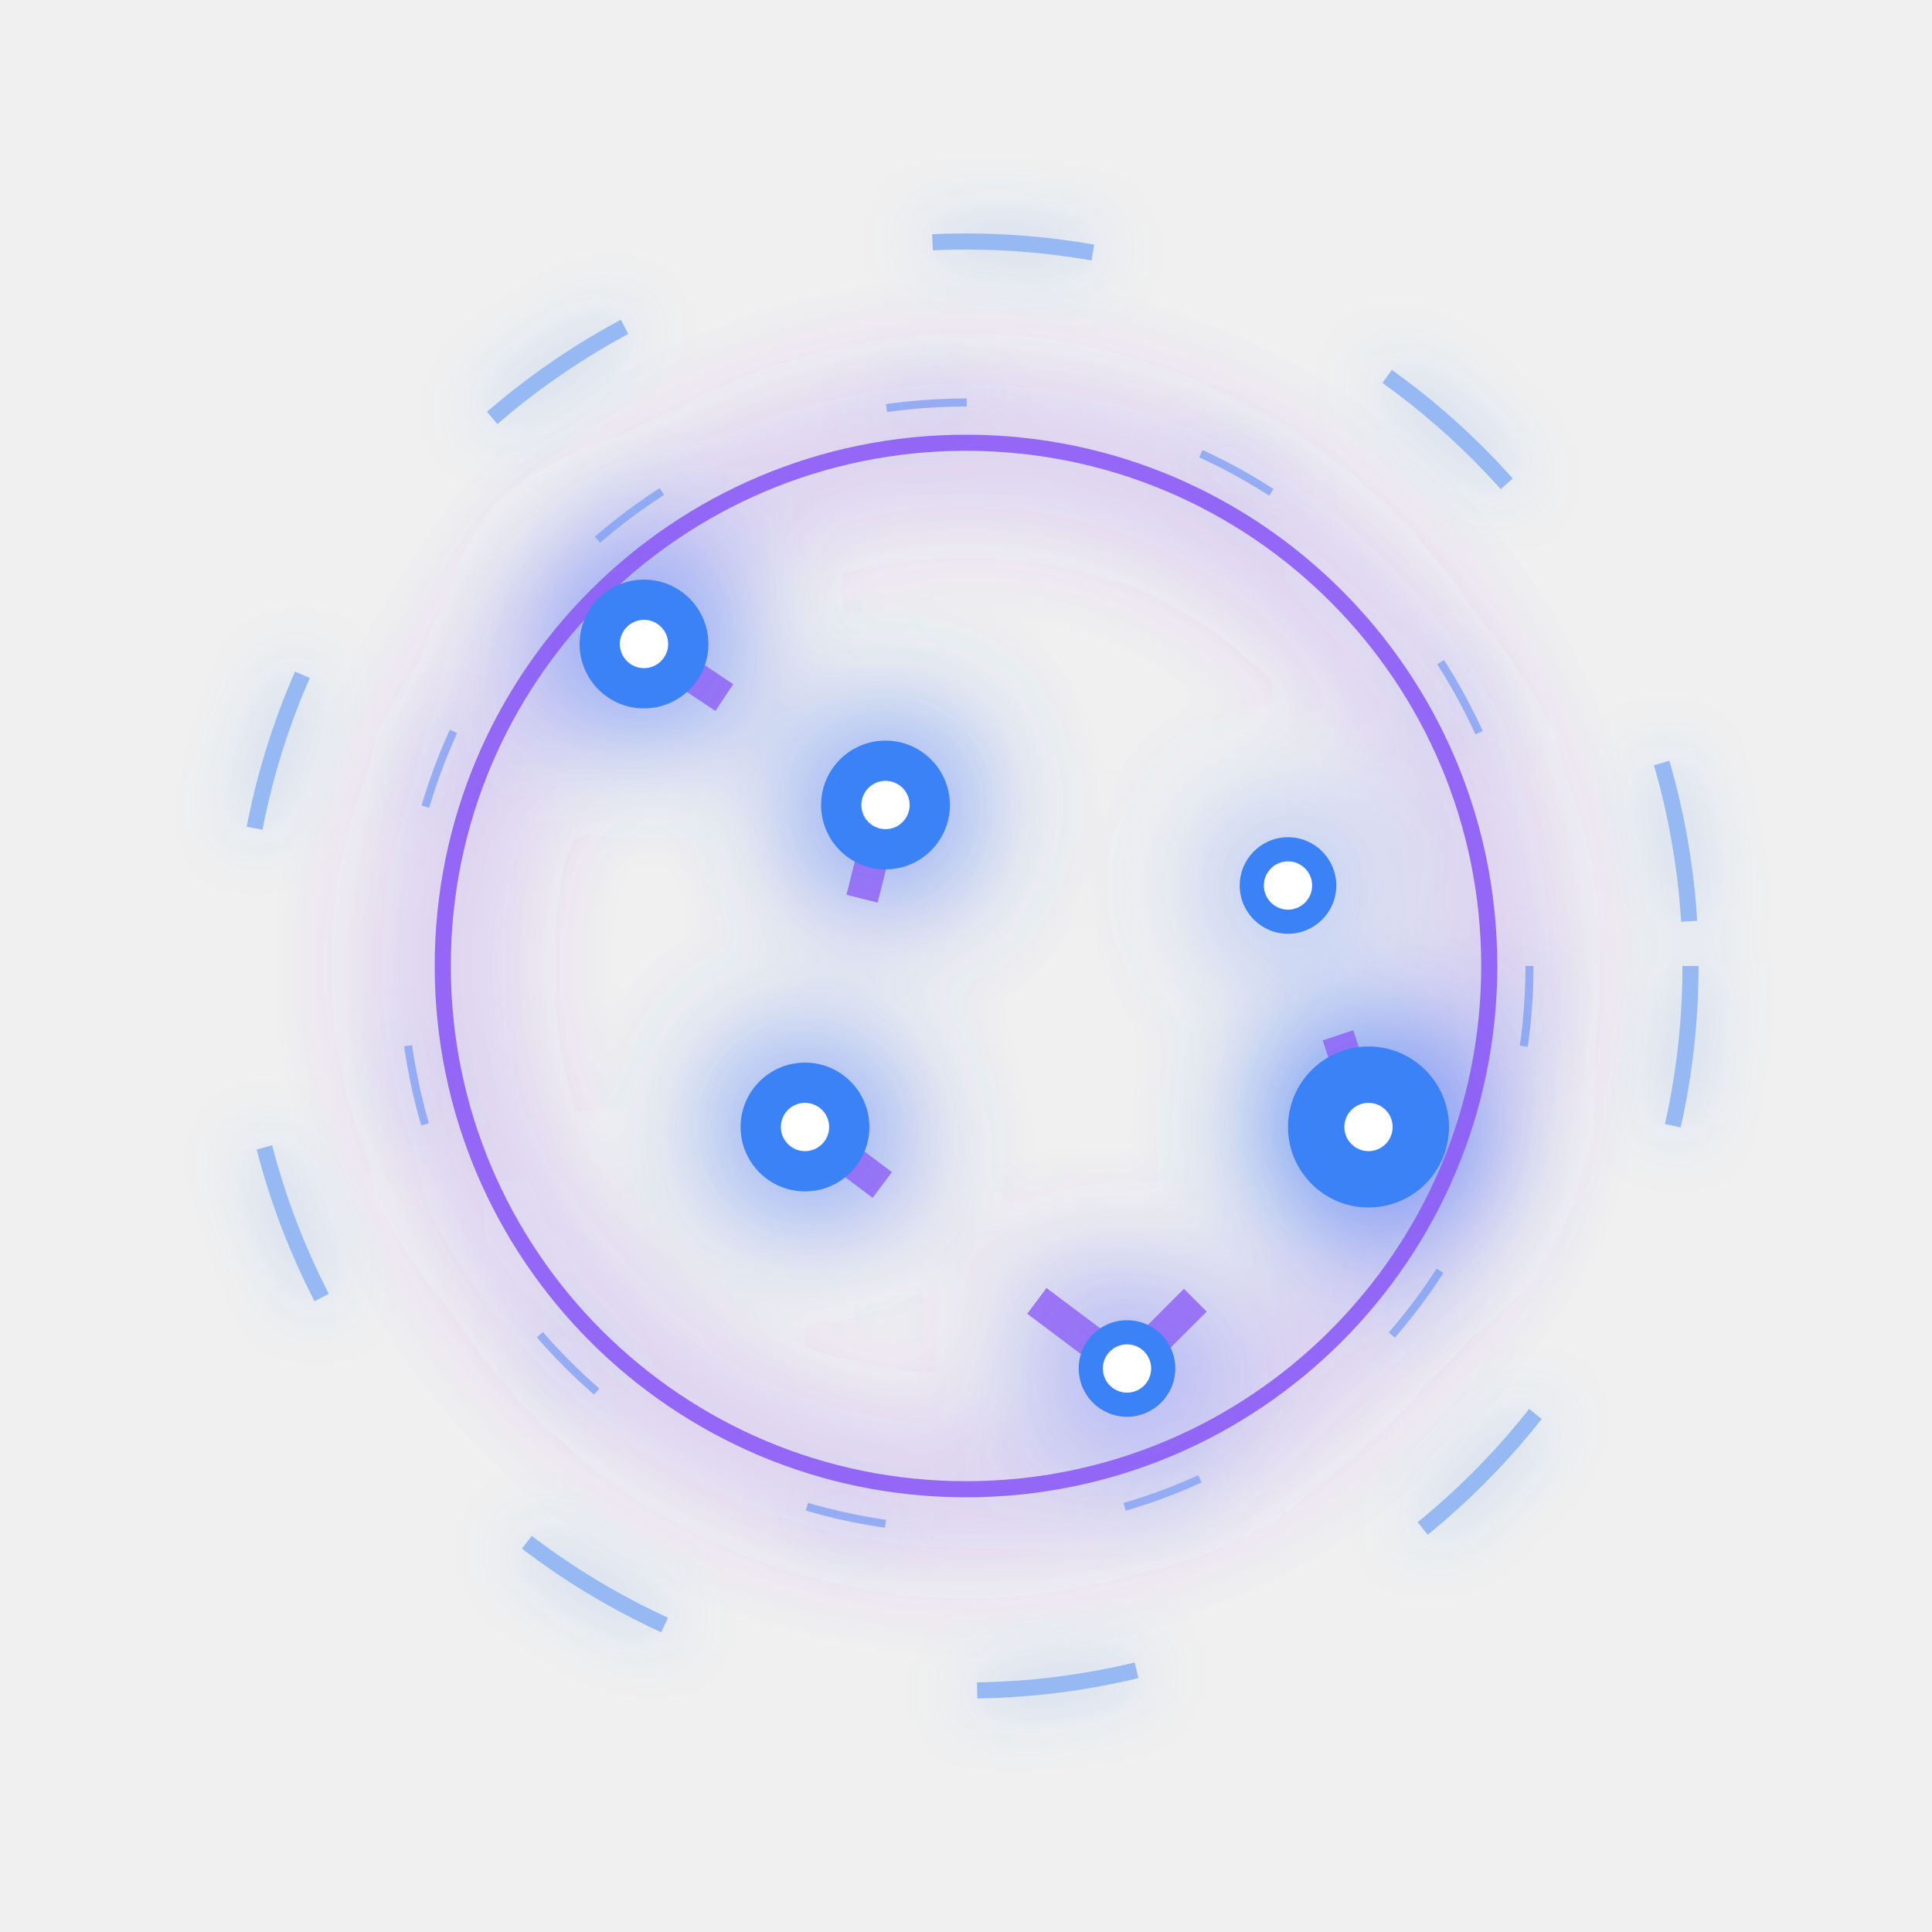
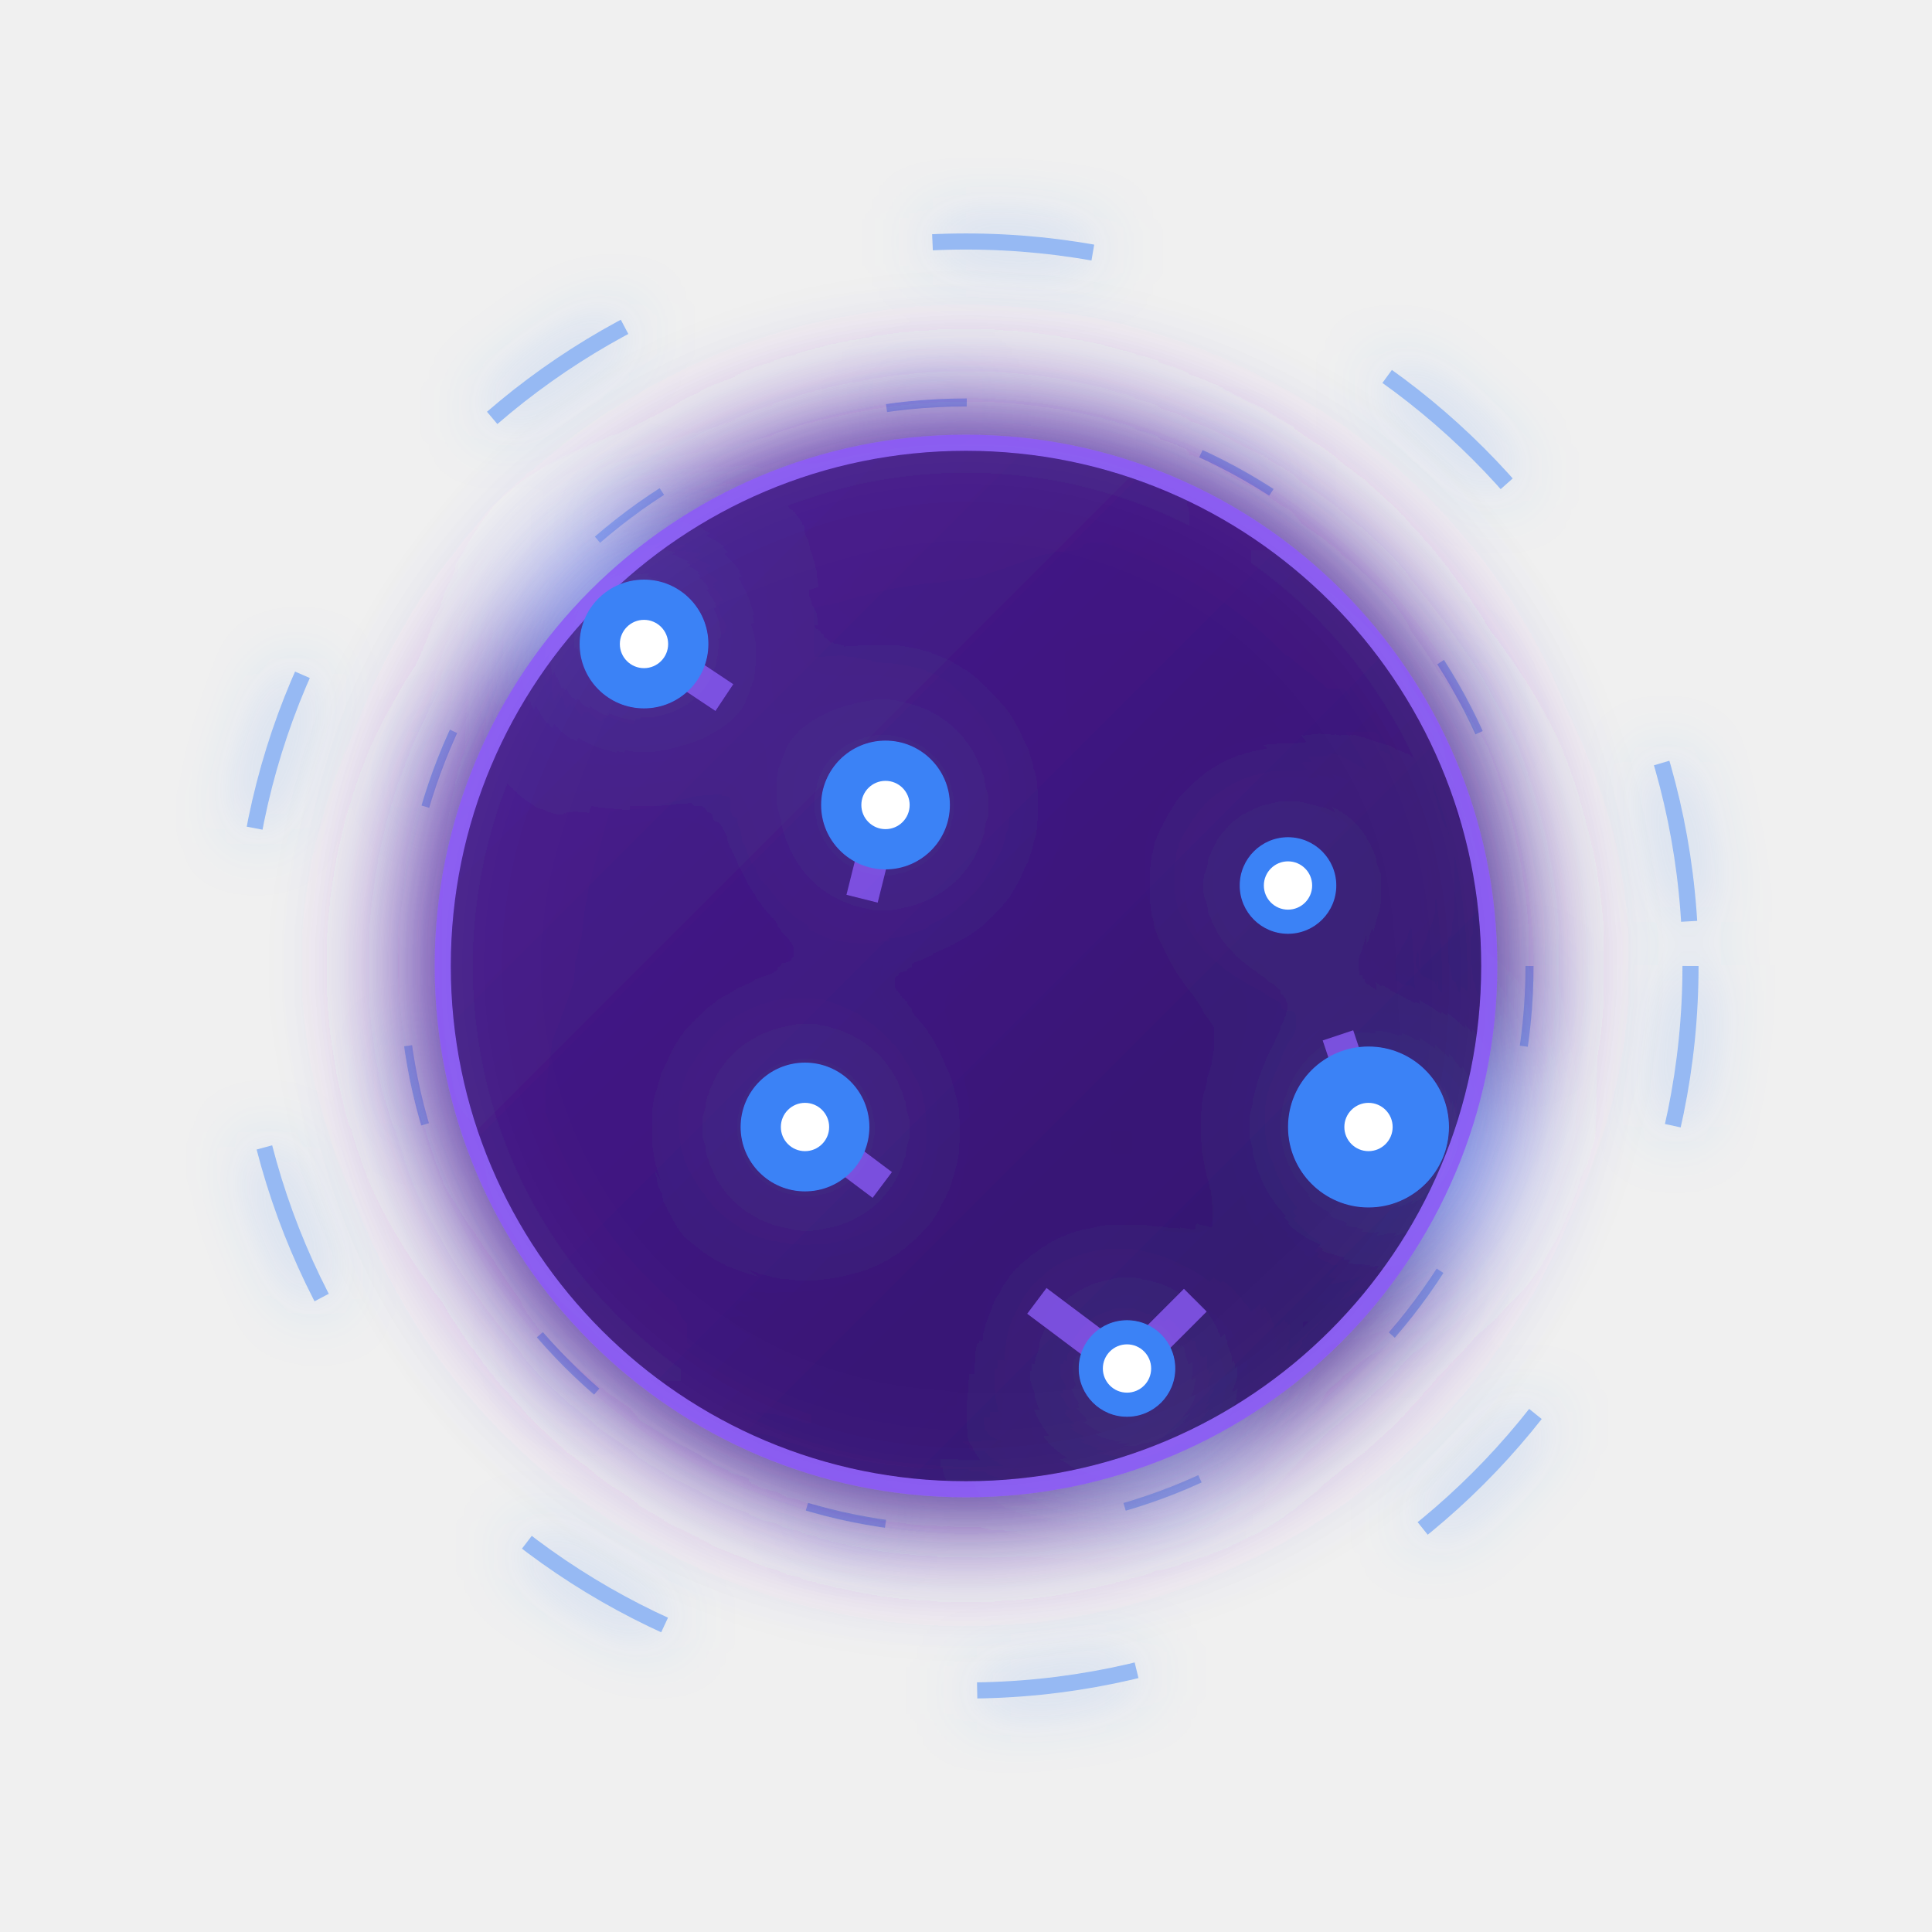
<svg xmlns="http://www.w3.org/2000/svg" viewBox="0 0 240 240" class="w-full h-full">
  <style>body { font-family: system-ui, -apple-system, sans-serif; transition: background-color 0.5s, color 0.5s; }
    /* 全局星座基础动画 */
    .node-fire { animation: f-flicker 0.2s infinite alternate; }
    .line-fire { stroke-dasharray: 10 10; animation: f-flow 1s linear infinite; }
    .node-air { animation: a-pulse 1s infinite alternate; }

    /* 水象专属强化 */
    .wrap-water { animation: w-float 4s ease-in-out infinite alternate; }
    .node-water { animation: w-glow 1.5s ease-in-out infinite alternate; }
    .line-water { stroke-dasharray: 12 24; animation: w-flow 2s linear infinite; }
    .node-water-ripple { animation: w-ripple 2s infinite cubic-bezier(0.4, 0, 0.2, 1); }

    /* 土象专属强化 */
    .node-earth { animation: e-pulse 2s cubic-bezier(0.4, 0, 0.6, 1) infinite; }
    .line-earth { stroke-dasharray: 20 40; animation: e-flow 2s linear infinite; }
    .e-scan-line { animation: e-scan 3s linear infinite; }
    .e-rot-box { transform-origin: 120px 120px; animation: e-rot 10s cubic-bezier(0.68, -0.55, 0.265, 1.55) infinite; }

    @keyframes f-flicker { 0% { opacity: 0.6; transform: scale(0.9); } 100% { opacity: 1; transform: scale(1.2); } }
    @keyframes f-flow { 100% { stroke-dashoffset: -20; } }
    @keyframes a-pulse { 0% { opacity: 0.4; transform: scale(0.8); } 100% { opacity: 1; transform: scale(1.5); filter: brightness(1.5); } }

    /* 新增水象/土象关键帧 */
    @keyframes w-float { 0% { transform: translateY(-5px); } 100% { transform: translateY(5px); } }
    @keyframes w-glow { 0% { opacity: 0.5; transform: scale(0.8); } 100% { opacity: 1; transform: scale(1.3); filter: brightness(1.3); } }
    @keyframes w-ripple { 0% { r: 5px; opacity: 1; stroke-width: 4; } 100% { r: 35px; opacity: 0; stroke-width: 0; } }
    @keyframes w-flow { 100% { stroke-dashoffset: -36; } }

    @keyframes e-pulse { 0%, 100% { opacity: 1; transform: scale(1); } 50% { opacity: 0.4; transform: scale(0.6); } }
    @keyframes e-flow { 100% { stroke-dashoffset: -60; } }
    @keyframes e-scan { 0% { transform: translateY(-100px); opacity: 0; } 10%, 90% { opacity: 1; } 100% { transform: translateY(100px); opacity: 0; } }
    @keyframes e-rot { 100% { transform: rotate(90deg); } }
</style>
  <defs>
    <filter id="glow-neon-d" x="-50%" y="-50%" width="200%" height="200%">
      <feGaussianBlur stdDeviation="4" result="blur" />
      <feMerge>
        <feMergeNode in="blur" />
        <feMergeNode in="SourceGraphic" />
      </feMerge>
    </filter>
    <filter id="glow-intense-d" x="-50%" y="-50%" width="200%" height="200%">
      <feGaussianBlur stdDeviation="8" result="b1" />
      <feGaussianBlur stdDeviation="3" result="b2" />
      <feMerge>
        <feMergeNode in="b1" />
        <feMergeNode in="b2" />
        <feMergeNode in="SourceGraphic" />
      </feMerge>
    </filter>
    <filter id="glow-neon-l" x="-50%" y="-50%" width="200%" height="200%">
      <feDropShadow dx="0" dy="3" stdDeviation="4" flood-color="#000" flood-opacity="0.2" result="shadow" />
      <feGaussianBlur in="SourceGraphic" stdDeviation="2" result="glow" />
      <feMerge>
        <feMergeNode in="shadow" />
        <feMergeNode in="glow" />
        <feMergeNode in="SourceGraphic" />
      </feMerge>
    </filter>
    <filter id="glow-intense-l" x="-50%" y="-50%" width="200%" height="200%">
      <feDropShadow dx="0" dy="5" stdDeviation="6" flood-color="#000" flood-opacity="0.25" result="shadow" />
      <feGaussianBlur in="SourceGraphic" stdDeviation="4" result="b1" />
      <feGaussianBlur in="SourceGraphic" stdDeviation="1" result="b2" />
      <feMerge>
        <feMergeNode in="shadow" />
        <feMergeNode in="b1" />
        <feMergeNode in="b2" />
        <feMergeNode in="SourceGraphic" />
      </feMerge>
    </filter>
    <linearGradient id="bg-supreme-d" x1="0%" y1="0%" x2="100%" y2="100%">
      <stop offset="0%" stop-color="#2a2d3e" />
      <stop offset="100%" stop-color="#0a0a0f" />
    </linearGradient>
    <linearGradient id="bg-supreme-l" x1="0%" y1="0%" x2="100%" y2="100%">
      <stop offset="0%" stop-color="#ffffff" />
      <stop offset="100%" stop-color="#cbd5e1" />
    </linearGradient>
    <linearGradient id="bg-void-d" x1="0%" y1="0%" x2="100%" y2="100%">
      <stop offset="0%" stop-color="#1a0033" />
      <stop offset="50%" stop-color="#05000a" />
      <stop offset="100%" stop-color="#000000" />
    </linearGradient>
    <linearGradient id="bg-void-l" x1="0%" y1="0%" x2="100%" y2="100%">
      <stop offset="0%" stop-color="#312e81" />
      <stop offset="50%" stop-color="#0f172a" />
      <stop offset="100%" stop-color="#020617" />
    </linearGradient>
    <linearGradient id="bg-ice-d" x1="0%" y1="0%" x2="100%" y2="100%">
      <stop offset="0%" stop-color="#002244" />
      <stop offset="100%" stop-color="#000a1a" />
    </linearGradient>
    <linearGradient id="bg-ice-l" x1="0%" y1="0%" x2="100%" y2="100%">
      <stop offset="0%" stop-color="#e0f2fe" />
      <stop offset="100%" stop-color="#7dd3fc" />
    </linearGradient>
    <linearGradient id="bg-gold-d" x1="0%" y1="0%" x2="100%" y2="100%">
      <stop offset="0%" stop-color="#4a3b1c" />
      <stop offset="100%" stop-color="#1a140a" />
    </linearGradient>
    <linearGradient id="bg-gold-l" x1="0%" y1="0%" x2="100%" y2="100%">
      <stop offset="0%" stop-color="#fef3c7" />
      <stop offset="100%" stop-color="#fbbf24" />
    </linearGradient>
    <linearGradient id="bg-moon-d" x1="0%" y1="0%" x2="100%" y2="100%">
      <stop offset="0%" stop-color="#334155" />
      <stop offset="100%" stop-color="#0f172a" />
    </linearGradient>
    <linearGradient id="bg-moon-l" x1="0%" y1="0%" x2="100%" y2="100%">
      <stop offset="0%" stop-color="#f8fafc" />
      <stop offset="100%" stop-color="#94a3b8" />
    </linearGradient>
    <linearGradient id="bg-omega-d" x1="0%" y1="0%" x2="100%" y2="100%">
      <stop offset="0%" stop-color="#4a0000" />
      <stop offset="100%" stop-color="#1a0000" />
    </linearGradient>
    <linearGradient id="bg-omega-l" x1="0%" y1="0%" x2="100%" y2="100%">
      <stop offset="0%" stop-color="#fee2e2" />
      <stop offset="100%" stop-color="#f87171" />
    </linearGradient>
    <linearGradient id="bg-matrix-d" x1="0%" y1="0%" x2="100%" y2="100%">
      <stop offset="0%" stop-color="#003311" />
      <stop offset="100%" stop-color="#001100" />
    </linearGradient>
    <linearGradient id="bg-matrix-l" x1="0%" y1="0%" x2="100%" y2="100%">
      <stop offset="0%" stop-color="#dcfce7" />
      <stop offset="100%" stop-color="#4ade80" />
    </linearGradient>
    <linearGradient id="bg-platinum-d" x1="0%" y1="0%" x2="100%" y2="100%">
      <stop offset="0%" stop-color="#475569" />
      <stop offset="100%" stop-color="#1e293b" />
    </linearGradient>
    <linearGradient id="bg-platinum-l" x1="0%" y1="0%" x2="100%" y2="100%">
      <stop offset="0%" stop-color="#ffffff" />
      <stop offset="100%" stop-color="#94a3b8" />
    </linearGradient>
    <linearGradient id="bg-nebula-d" x1="0%" y1="0%" x2="100%" y2="100%">
      <stop offset="0%" stop-color="#581c87" />
      <stop offset="50%" stop-color="#831843" />
      <stop offset="100%" stop-color="#171717" />
    </linearGradient>
    <linearGradient id="bg-nebula-l" x1="0%" y1="0%" x2="100%" y2="100%">
      <stop offset="0%" stop-color="#f3e8ff" />
      <stop offset="50%" stop-color="#fbcfe8" />
      <stop offset="100%" stop-color="#cbd5e1" />
    </linearGradient>
    <linearGradient id="bg-aegis-d" x1="0%" y1="0%" x2="100%" y2="100%">
      <stop offset="0%" stop-color="#0f172a" />
      <stop offset="100%" stop-color="#020617" />
    </linearGradient>
    <linearGradient id="bg-aegis-l" x1="0%" y1="0%" x2="100%" y2="100%">
      <stop offset="0%" stop-color="#f1f5f9" />
      <stop offset="100%" stop-color="#94a3b8" />
    </linearGradient>
    <linearGradient id="bg-reactor-d" x1="0%" y1="0%" x2="100%" y2="100%">
      <stop offset="0%" stop-color="#14532d" />
      <stop offset="100%" stop-color="#052e16" />
    </linearGradient>
    <linearGradient id="bg-reactor-l" x1="0%" y1="0%" x2="100%" y2="100%">
      <stop offset="0%" stop-color="#dcfce7" />
      <stop offset="100%" stop-color="#4ade80" />
    </linearGradient>
    <linearGradient id="bg-tactical-d" x1="0%" y1="0%" x2="100%" y2="100%">
      <stop offset="0%" stop-color="#450a0a" />
      <stop offset="100%" stop-color="#2a0000" />
    </linearGradient>
    <linearGradient id="bg-tactical-l" x1="0%" y1="0%" x2="100%" y2="100%">
      <stop offset="0%" stop-color="#fee2e2" />
      <stop offset="100%" stop-color="#f87171" />
    </linearGradient>
    <linearGradient id="bg-arcane-d" x1="0%" y1="0%" x2="100%" y2="100%">
      <stop offset="0%" stop-color="#3b0764" />
      <stop offset="100%" stop-color="#17002e" />
    </linearGradient>
    <linearGradient id="bg-arcane-l" x1="0%" y1="0%" x2="100%" y2="100%">
      <stop offset="0%" stop-color="#f3e8ff" />
      <stop offset="100%" stop-color="#c084fc" />
+     </linearGradient>
+     <linearGradient id="bg-a-water-d" x1="0%" y1="0%" x2="100%" y2="100%">
+       <stop offset="0%" stop-color="#4c1d95" />
+       <stop offset="100%" stop-color="#2e1065" />
    </linearGradient>
  </defs>
  <g stroke="#3b82f6" fill="none" filter="url(#glow-neon-d)" opacity="0.5" style="transform-origin:120px 120px">
    <circle cx="120" cy="120" class="node-water-ripple" />
    <circle cx="120" cy="120" class="node-water-ripple" style="animation-delay:1s" />
    <g style="animation:art 15s linear infinite">
      <circle cx="120" cy="120" r="90" stroke-dasharray="20 40" stroke-width="2" />
      <circle cx="120" cy="120" r="70" stroke-dasharray="10 30" stroke-width="1" />
    </g>
  </g>
  <g class="wrap-water" filter="url(#glow-intense-d)">
    <circle cx="120" cy="120" r="65" fill="url(#bg-a-water-d)" opacity="0.9" stroke="#8b5cf6" stroke-width="2" />
    <line key="l0" x1="80" y1="80" x2="110" y2="100" stroke="#8b5cf6" stroke-width="4" class="line-water" opacity="0.8" />
    <line key="l1" x1="110" y1="100" x2="100" y2="140" stroke="#8b5cf6" stroke-width="4" class="line-water" opacity="0.8" />
    <line key="l2" x1="100" y1="140" x2="140" y2="170" stroke="#8b5cf6" stroke-width="4" class="line-water" opacity="0.8" />
    <line key="l3" x1="140" y1="170" x2="170" y2="140" stroke="#8b5cf6" stroke-width="4" class="line-water" opacity="0.8" />
    <line key="l4" x1="170" y1="140" x2="160" y2="110" stroke="#8b5cf6" stroke-width="4" class="line-water" opacity="0.8" />
    <g key="n0">
      <circle cx="80" cy="80" r="8" fill="#3b82f6" class="node-water" style="animation-delay:0s" />
      <circle cx="80" cy="80" r="3" fill="#fff" />
    </g>
    <g key="n1">
      <circle cx="110" cy="100" r="8" fill="#3b82f6" class="node-water" style="animation-delay:0.2s" />
      <circle cx="110" cy="100" r="3" fill="#fff" />
    </g>
    <g key="n2">
      <circle cx="100" cy="140" r="8" fill="#3b82f6" class="node-water" style="animation-delay:0.4s" />
      <circle cx="100" cy="140" r="3" fill="#fff" />
    </g>
    <g key="n3">
      <circle cx="140" cy="170" r="6" fill="#3b82f6" class="node-water" style="animation-delay:0.6s" />
      <circle cx="140" cy="170" r="3" fill="#fff" />
    </g>
    <g key="n4">
      <circle cx="170" cy="140" r="10" fill="#3b82f6" class="node-water" style="animation-delay:0.8s" />
      <circle cx="170" cy="140" r="3" fill="#fff" />
    </g>
    <g key="n5">
      <circle cx="160" cy="110" r="6" fill="#3b82f6" class="node-water" style="animation-delay:1s" />
      <circle cx="160" cy="110" r="3" fill="#fff" />
    </g>
  </g>
  <style>@keyframes art{to{transform:rotate(360deg)}}@media(prefers-reduced-motion:reduce){*{animation:none!important;transition:none!important}}</style>
</svg>
